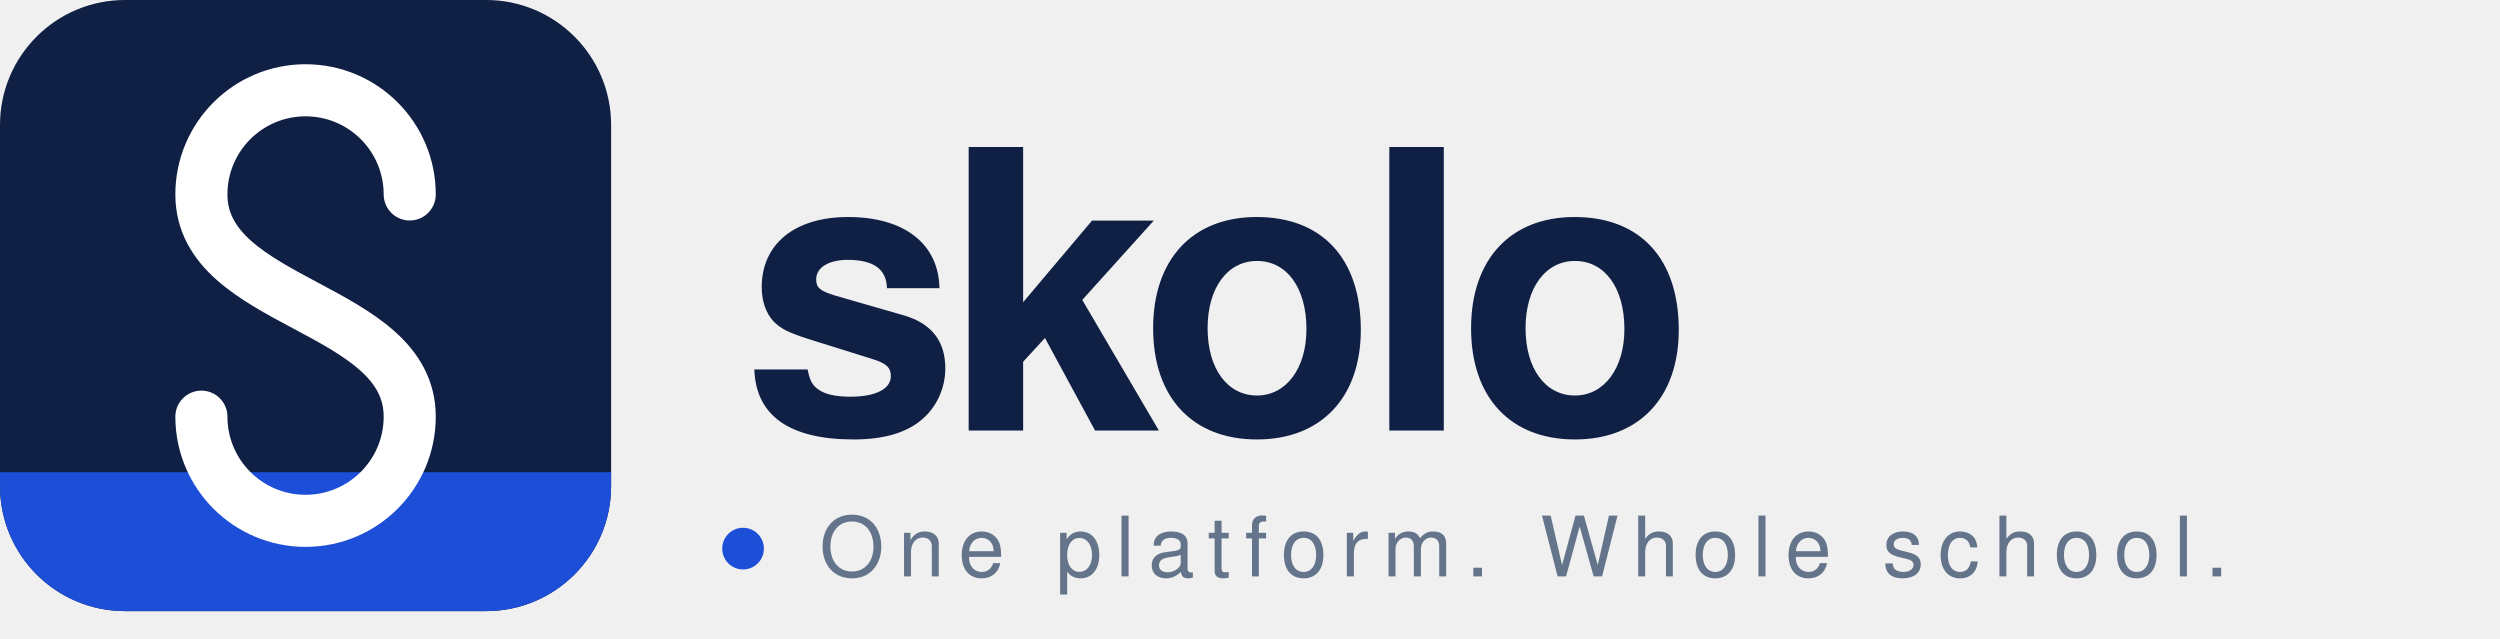
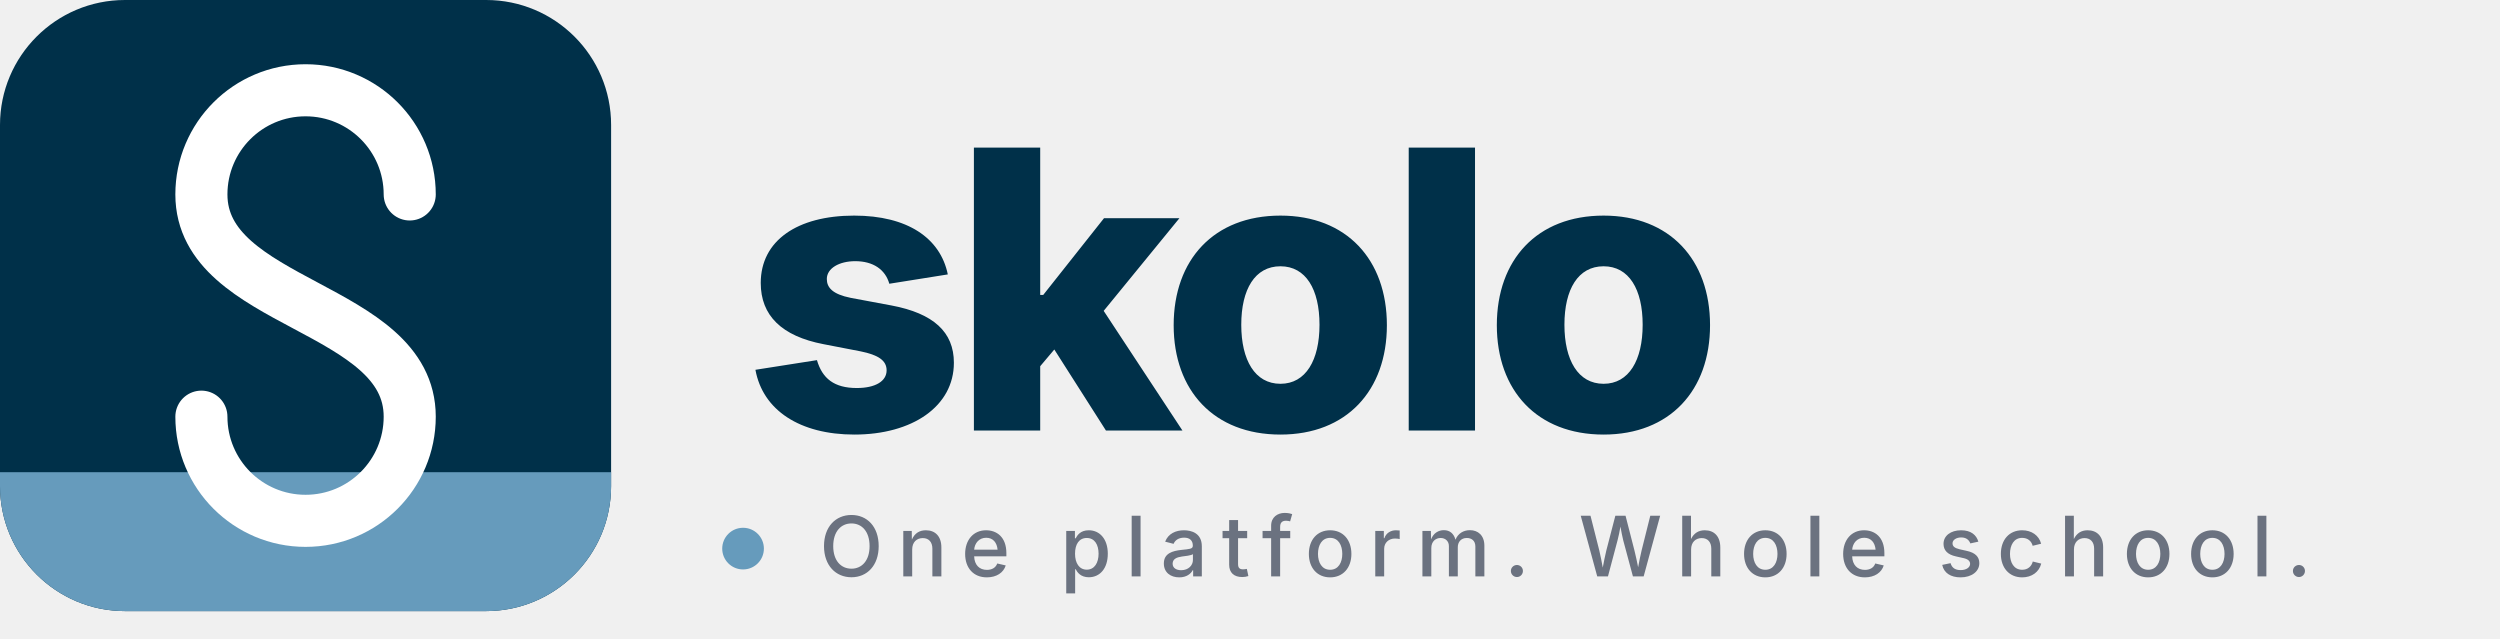
<svg xmlns="http://www.w3.org/2000/svg" width="360" height="92" viewBox="0 0 360 92">
-   <rect x="0" y="0" width="88" height="88" rx="18" fill="#0f2044" />
+   <rect x="0" y="0" width="88" height="88" rx="18" fill="#003049" />
  <clipPath id="iconClip">
    <rect x="0" y="0" width="88" height="88" rx="18" />
  </clipPath>
-   <rect x="0" y="68" width="88" height="20" fill="#1d4ed8" clip-path="url(#iconClip)" />
+   <rect x="0" y="68" width="88" height="20" fill="#669bbc" clip-path="url(#iconClip)" />
  <path d="M59 28 A15 15 0 0 0 29 28 C29 44 59 44 59 60 A15 15 0 0 1 29 60" fill="none" stroke="#ffffff" stroke-width="7.5" stroke-linecap="round" clip-path="url(#iconClip)" />
-   <text x="107" y="62" font-family="-apple-system,BlinkMacSystemFont,'Segoe UI',Helvetica,Arial,sans-serif" font-size="56" font-weight="800" fill="#0f2044" letter-spacing="-2">skolo</text>
-   <circle cx="107" cy="79" r="3" fill="#1d4ed8" />
-   <text x="118" y="83" font-family="-apple-system,BlinkMacSystemFont,'Segoe UI',Helvetica,Arial,sans-serif" font-size="12" font-weight="400" fill="#64748b" letter-spacing="2">One platform. Whole school.</text>
+   <text x="107" y="62" font-family="Inter,-apple-system,BlinkMacSystemFont,'Segoe UI',Helvetica,Arial,sans-serif" font-size="56" font-weight="800" fill="#003049" letter-spacing="-2">skolo</text>
+   <circle cx="107" cy="79" r="3" fill="#669bbc" />
+   <text x="118" y="83" font-family="Inter,-apple-system,BlinkMacSystemFont,'Segoe UI',Helvetica,Arial,sans-serif" font-size="12" font-weight="500" fill="#6b7280" letter-spacing="2">One platform. Whole school.</text>
</svg>
